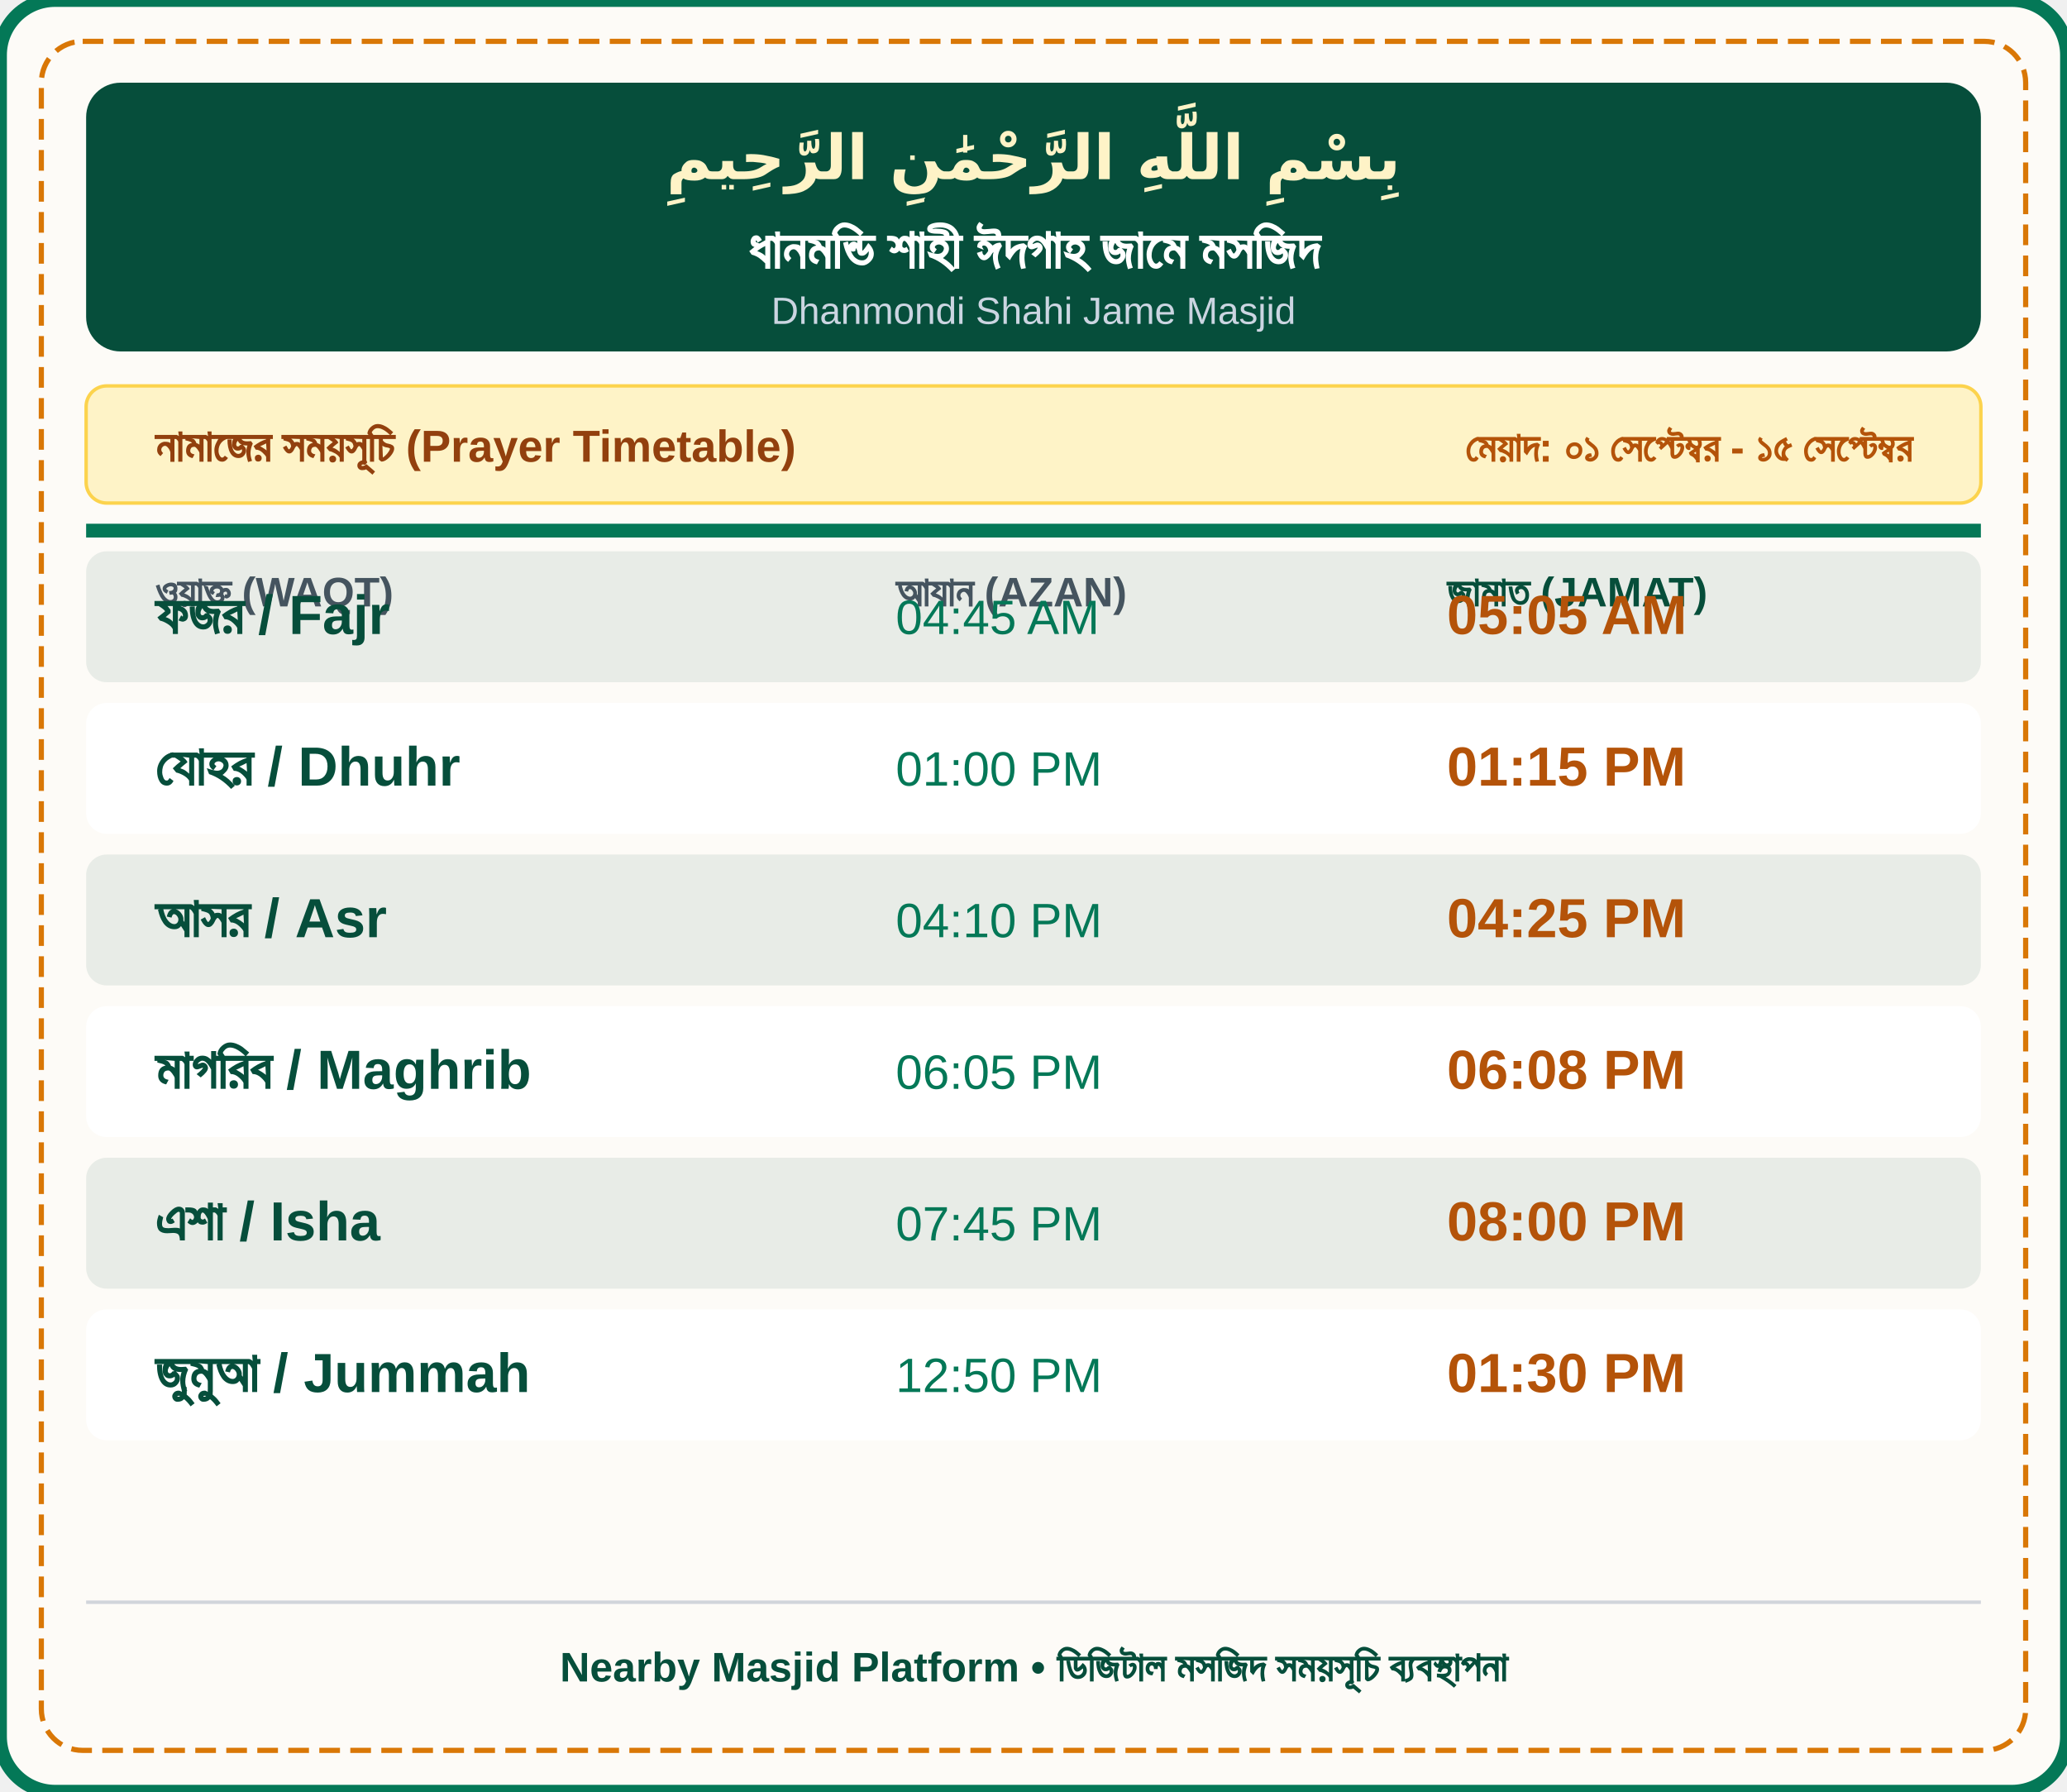
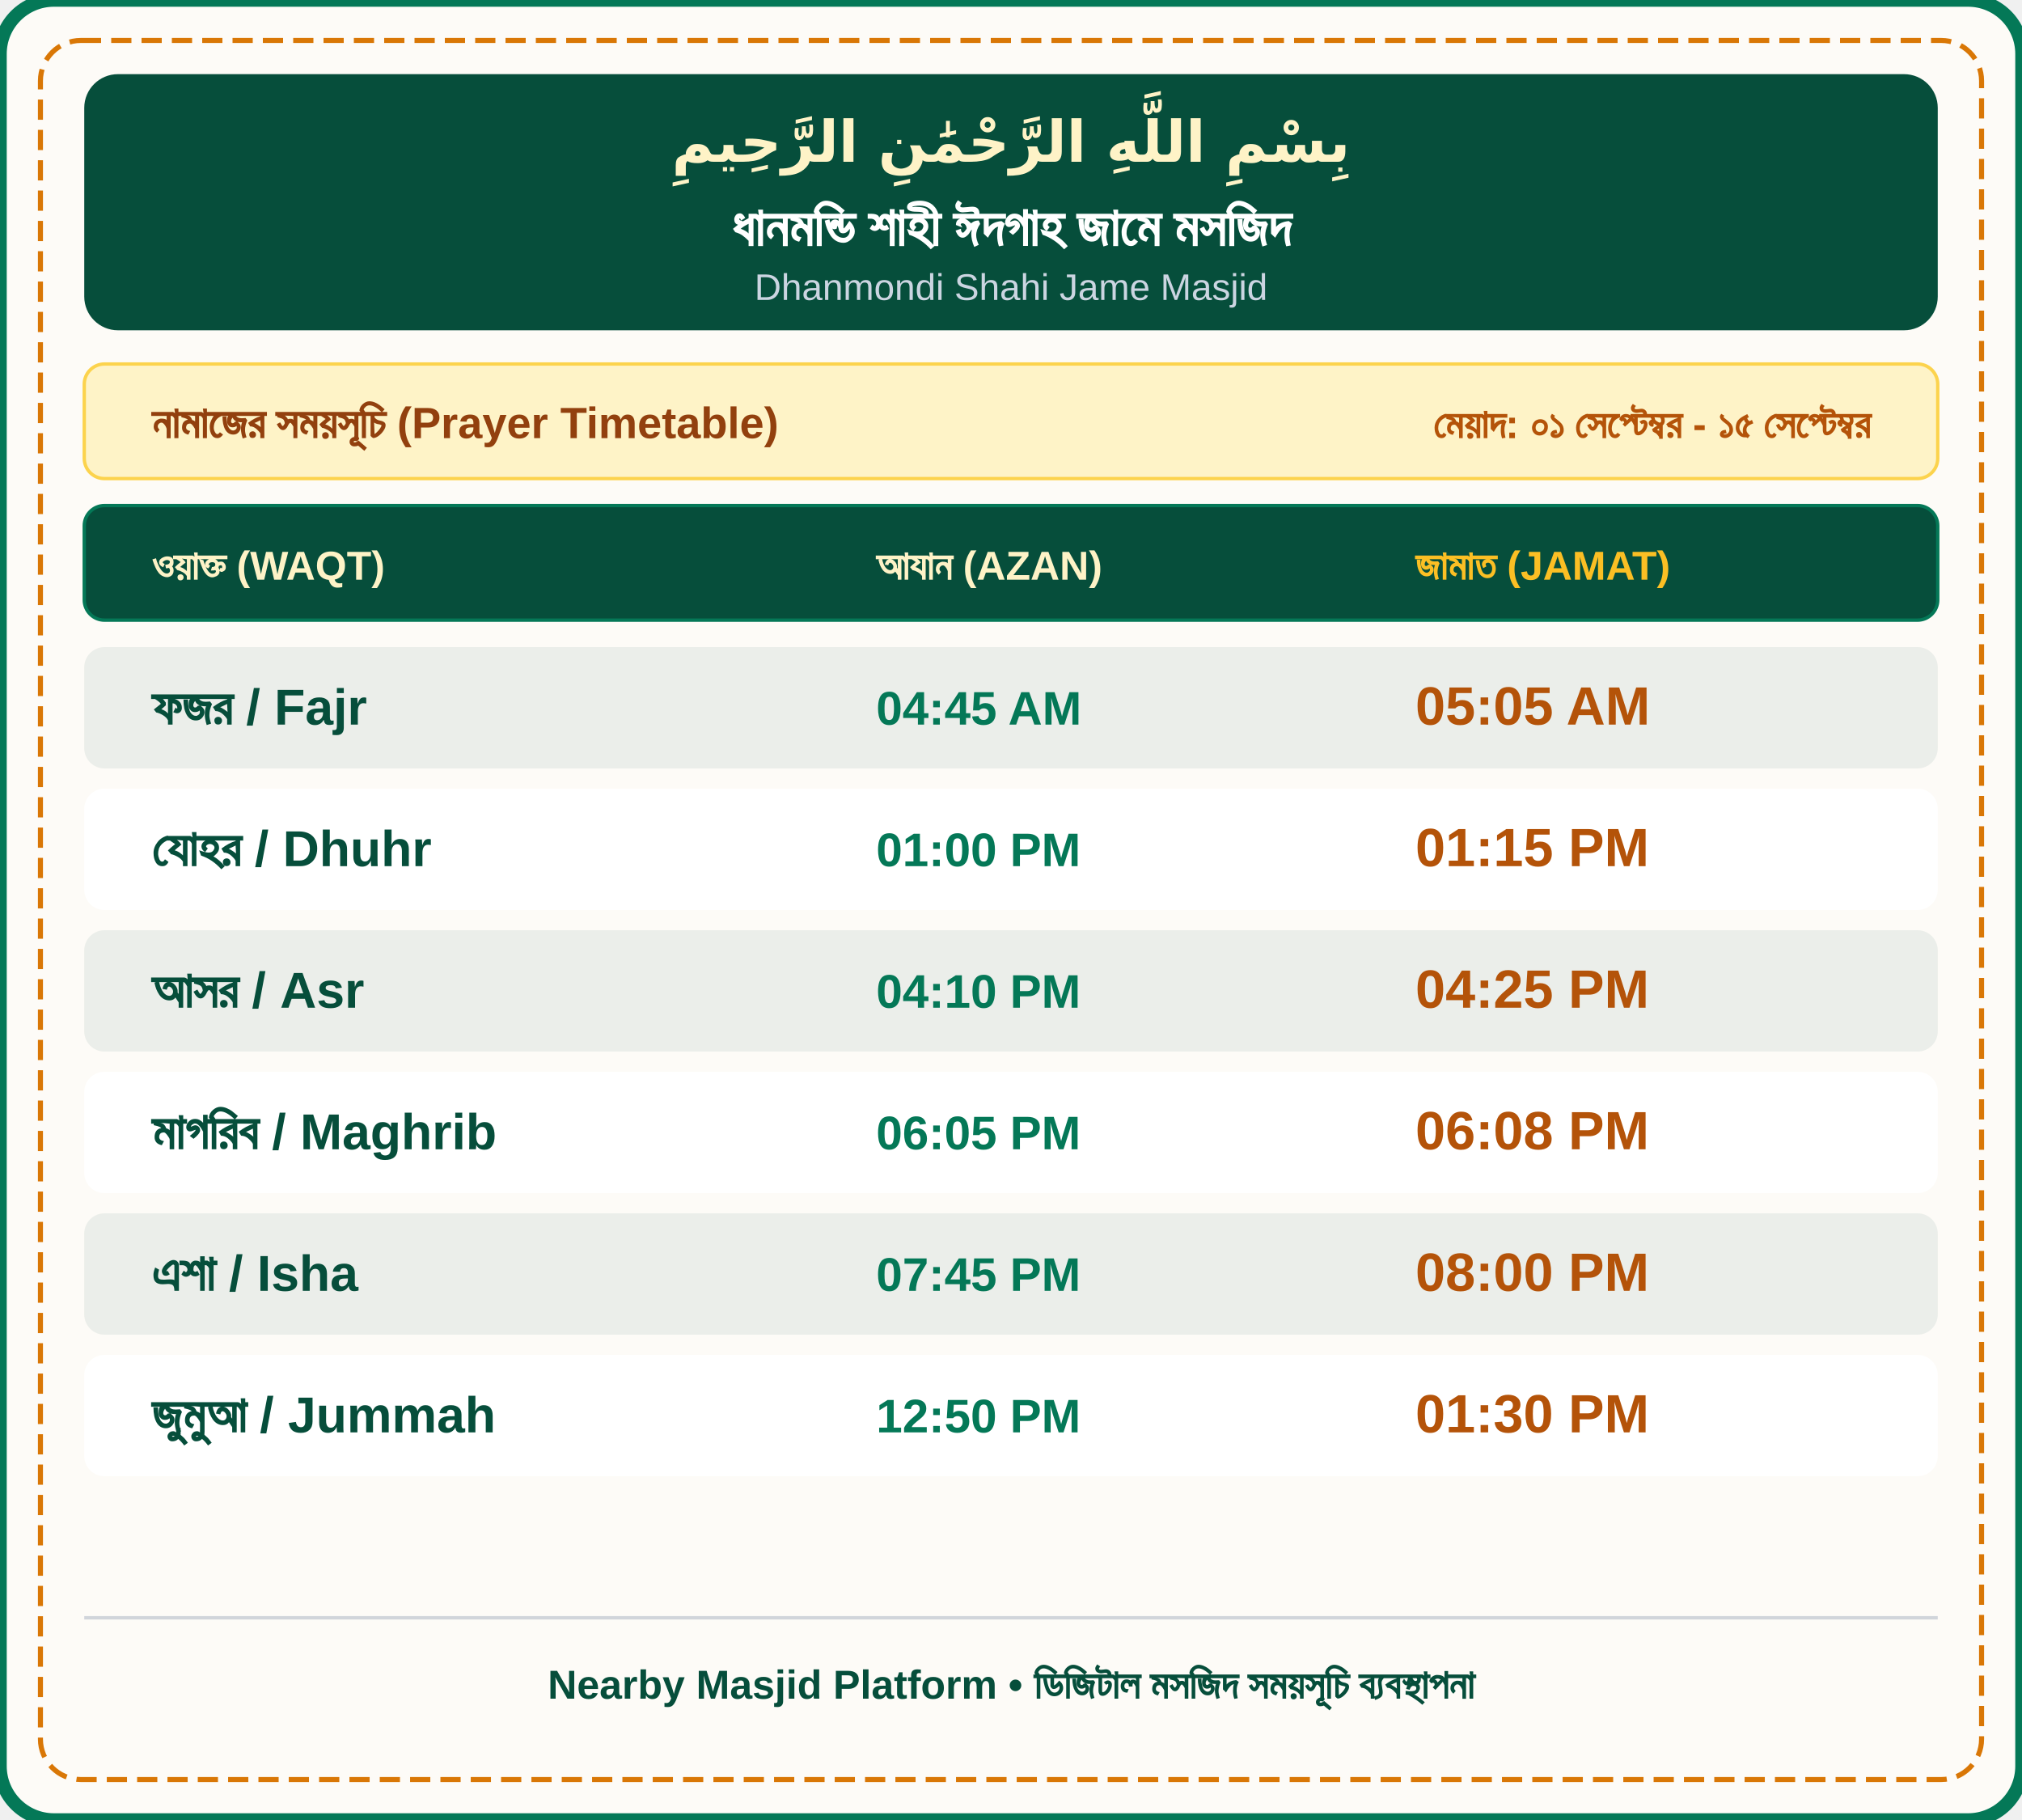
- <svg xmlns="http://www.w3.org/2000/svg" width="600" height="520" viewBox="0 0 600 520" fill="none">
-   <rect width="600" height="520" rx="16" fill="#fdfbf7" stroke="#047857" stroke-width="4" />
-   <rect x="12" y="12" width="576" height="496" rx="12" fill="none" stroke="#d97706" stroke-width="1.5" stroke-dasharray="6 3" />
-   <rect x="25" y="24" width="550" height="78" rx="10" fill="#064e3b" />
-   <text x="300" y="52" text-anchor="middle" font-family="'Segoe UI', Arial, sans-serif" font-size="18" font-weight="bold" fill="#fef3c7">بِسْمِ اللَّهِ الرَّحْمَٰنِ الرَّحِيمِ</text>
-   <text x="300" y="78" text-anchor="middle" font-family="'Segoe UI', Arial, sans-serif" font-size="16" font-weight="bold" fill="#ffffff">ধানমন্ডি শাহী ঈদগাহ জামে মসজিদ</text>
-   <text x="300" y="94" text-anchor="middle" font-family="'Segoe UI', Arial, sans-serif" font-size="11" fill="#cbd5e1">Dhanmondi Shahi Jame Masjid</text>
-   <rect x="25" y="112" width="550" height="34" rx="6" fill="#fef3c7" stroke="#fcd34d" stroke-width="1" />
-   <text x="45" y="134" font-family="Arial, sans-serif" font-size="13" font-weight="bold" fill="#92400e">নামাজের সময়সূচি (Prayer Timetable)</text>
-   <text x="555" y="134" text-anchor="end" font-family="Arial, sans-serif" font-size="12" font-weight="bold" fill="#b45309">মেয়াদ: ০১ সেপ্টেম্বর - ১৫ সেপ্টেম্বর</text>
-   <rect x="25" y="152" width="550" height="4" fill="#047857" />
-   <text x="45" y="176" font-family="Arial, sans-serif" font-size="12" font-weight="bold" fill="#4b5563">ওয়াক্ত (WAQT)</text>
-   <text x="260" y="176" font-family="Arial, sans-serif" font-size="12" font-weight="bold" fill="#4b5563">আযান (AZAN)</text>
-   <text x="420" y="176" font-family="Arial, sans-serif" font-size="12" font-weight="bold" fill="#064e3b">জামাত (JAMAT)</text>
-   <rect x="25" y="160" width="550" height="38" rx="6" fill="#064e3b15" />
-   <text x="45" y="184" font-family="Arial, sans-serif" font-size="16" font-weight="bold" fill="#064e3b">ফজর / Fajr</text>
-   <text x="260" y="184" font-family="Arial, sans-serif" font-size="14" fill="#047857">04:45 AM</text>
-   <text x="420" y="184" font-family="Arial, sans-serif" font-size="16" font-weight="bold" fill="#b45309">05:05 AM</text>
-   <rect x="25" y="204" width="550" height="38" rx="6" fill="#ffffff" />
-   <text x="45" y="228" font-family="Arial, sans-serif" font-size="16" font-weight="bold" fill="#064e3b">যোহর / Dhuhr</text>
-   <text x="260" y="228" font-family="Arial, sans-serif" font-size="14" fill="#047857">01:00 PM</text>
-   <text x="420" y="228" font-family="Arial, sans-serif" font-size="16" font-weight="bold" fill="#b45309">01:15 PM</text>
-   <rect x="25" y="248" width="550" height="38" rx="6" fill="#064e3b15" />
-   <text x="45" y="272" font-family="Arial, sans-serif" font-size="16" font-weight="bold" fill="#064e3b">আসর / Asr</text>
-   <text x="260" y="272" font-family="Arial, sans-serif" font-size="14" fill="#047857">04:10 PM</text>
-   <text x="420" y="272" font-family="Arial, sans-serif" font-size="16" font-weight="bold" fill="#b45309">04:25 PM</text>
-   <rect x="25" y="292" width="550" height="38" rx="6" fill="#ffffff" />
-   <text x="45" y="316" font-family="Arial, sans-serif" font-size="16" font-weight="bold" fill="#064e3b">মাগরিব / Maghrib</text>
-   <text x="260" y="316" font-family="Arial, sans-serif" font-size="14" fill="#047857">06:05 PM</text>
-   <text x="420" y="316" font-family="Arial, sans-serif" font-size="16" font-weight="bold" fill="#b45309">06:08 PM</text>
-   <rect x="25" y="336" width="550" height="38" rx="6" fill="#064e3b15" />
-   <text x="45" y="360" font-family="Arial, sans-serif" font-size="16" font-weight="bold" fill="#064e3b">এশা / Isha</text>
-   <text x="260" y="360" font-family="Arial, sans-serif" font-size="14" fill="#047857">07:45 PM</text>
-   <text x="420" y="360" font-family="Arial, sans-serif" font-size="16" font-weight="bold" fill="#b45309">08:00 PM</text>
-   <rect x="25" y="380" width="550" height="38" rx="6" fill="#ffffff" />
-   <text x="45" y="404" font-family="Arial, sans-serif" font-size="16" font-weight="bold" fill="#064e3b">জুমুআ / Jummah</text>
-   <text x="260" y="404" font-family="Arial, sans-serif" font-size="14" fill="#047857">12:50 PM</text>
-   <text x="420" y="404" font-family="Arial, sans-serif" font-size="16" font-weight="bold" fill="#b45309">01:30 PM</text>
-   <line x1="25" y1="465" x2="575" y2="465" stroke="#d1d5db" stroke-width="1" />
-   <text x="300" y="488" text-anchor="middle" font-family="Arial, sans-serif" font-size="12" fill="#064e3b" font-weight="bold">Nearby Masjid Platform • ডিজিটাল মসজিদ সময়সূচি ব্যবস্থাপনা</text>
+ <svg xmlns="http://www.w3.org/2000/svg" width="600" height="540" viewBox="0 0 600 540" fill="none">
+   <rect width="600" height="540" rx="16" fill="#fdfbf7" stroke="#047857" stroke-width="4" />
+   <rect x="12" y="12" width="576" height="516" rx="12" fill="none" stroke="#d97706" stroke-width="1.5" stroke-dasharray="6 3" />
+   <rect x="25" y="22" width="550" height="76" rx="10" fill="#064e3b" />
+   <text x="300" y="48" text-anchor="middle" font-family="'Segoe UI', Arial, sans-serif" font-size="17" font-weight="bold" fill="#fef3c7">بِسْمِ اللَّهِ الرَّحْمَٰنِ الرَّحِيمِ</text>
+   <text x="300" y="73" text-anchor="middle" font-family="'Segoe UI', Arial, sans-serif" font-size="16" font-weight="bold" fill="#ffffff">ধানমন্ডি শাহী ঈদগাহ জামে মসজিদ</text>
+   <text x="300" y="89" text-anchor="middle" font-family="'Segoe UI', Arial, sans-serif" font-size="11" fill="#cbd5e1">Dhanmondi Shahi Jame Masjid</text>
+   <rect x="25" y="108" width="550" height="34" rx="6" fill="#fef3c7" stroke="#fcd34d" stroke-width="1" />
+   <text x="45" y="130" font-family="'Segoe UI', Arial, sans-serif" font-size="13" font-weight="bold" fill="#92400e">নামাজের সময়সূচি (Prayer Timetable)</text>
+   <text x="555" y="130" text-anchor="end" font-family="'Segoe UI', Arial, sans-serif" font-size="12" font-weight="bold" fill="#b45309">মেয়াদ: ০১ সেপ্টেম্বর - ১৫ সেপ্টেম্বর</text>
+   <rect x="25" y="150" width="550" height="34" rx="6" fill="#064e3b" stroke="#047857" stroke-width="1" />
+   <text x="45" y="172" font-family="'Segoe UI', Arial, sans-serif" font-size="12" font-weight="bold" fill="#fef3c7">ওয়াক্ত (WAQT)</text>
+   <text x="260" y="172" font-family="'Segoe UI', Arial, sans-serif" font-size="12" font-weight="bold" fill="#fef3c7">আযান (AZAN)</text>
+   <text x="420" y="172" font-family="'Segoe UI', Arial, sans-serif" font-size="12" font-weight="bold" fill="#fbbf24">জামাত (JAMAT)</text>
+   <rect x="25" y="192" width="550" height="36" rx="6" fill="#064e3b12" />
+   <text x="45" y="215" font-family="'Segoe UI', Arial, sans-serif" font-size="15" font-weight="bold" fill="#064e3b">ফজর / Fajr</text>
+   <text x="260" y="215" font-family="'Segoe UI', Arial, sans-serif" font-size="14" font-weight="600" fill="#047857">04:45 AM</text>
+   <text x="420" y="215" font-family="'Segoe UI', Arial, sans-serif" font-size="16" font-weight="bold" fill="#b45309">05:05 AM</text>
+   <rect x="25" y="234" width="550" height="36" rx="6" fill="#ffffff" />
+   <text x="45" y="257" font-family="'Segoe UI', Arial, sans-serif" font-size="15" font-weight="bold" fill="#064e3b">যোহর / Dhuhr</text>
+   <text x="260" y="257" font-family="'Segoe UI', Arial, sans-serif" font-size="14" font-weight="600" fill="#047857">01:00 PM</text>
+   <text x="420" y="257" font-family="'Segoe UI', Arial, sans-serif" font-size="16" font-weight="bold" fill="#b45309">01:15 PM</text>
+   <rect x="25" y="276" width="550" height="36" rx="6" fill="#064e3b12" />
+   <text x="45" y="299" font-family="'Segoe UI', Arial, sans-serif" font-size="15" font-weight="bold" fill="#064e3b">আসর / Asr</text>
+   <text x="260" y="299" font-family="'Segoe UI', Arial, sans-serif" font-size="14" font-weight="600" fill="#047857">04:10 PM</text>
+   <text x="420" y="299" font-family="'Segoe UI', Arial, sans-serif" font-size="16" font-weight="bold" fill="#b45309">04:25 PM</text>
+   <rect x="25" y="318" width="550" height="36" rx="6" fill="#ffffff" />
+   <text x="45" y="341" font-family="'Segoe UI', Arial, sans-serif" font-size="15" font-weight="bold" fill="#064e3b">মাগরিব / Maghrib</text>
+   <text x="260" y="341" font-family="'Segoe UI', Arial, sans-serif" font-size="14" font-weight="600" fill="#047857">06:05 PM</text>
+   <text x="420" y="341" font-family="'Segoe UI', Arial, sans-serif" font-size="16" font-weight="bold" fill="#b45309">06:08 PM</text>
+   <rect x="25" y="360" width="550" height="36" rx="6" fill="#064e3b12" />
+   <text x="45" y="383" font-family="'Segoe UI', Arial, sans-serif" font-size="15" font-weight="bold" fill="#064e3b">এশা / Isha</text>
+   <text x="260" y="383" font-family="'Segoe UI', Arial, sans-serif" font-size="14" font-weight="600" fill="#047857">07:45 PM</text>
+   <text x="420" y="383" font-family="'Segoe UI', Arial, sans-serif" font-size="16" font-weight="bold" fill="#b45309">08:00 PM</text>
+   <rect x="25" y="402" width="550" height="36" rx="6" fill="#ffffff" />
+   <text x="45" y="425" font-family="'Segoe UI', Arial, sans-serif" font-size="15" font-weight="bold" fill="#064e3b">জুমুআ / Jummah</text>
+   <text x="260" y="425" font-family="'Segoe UI', Arial, sans-serif" font-size="14" font-weight="600" fill="#047857">12:50 PM</text>
+   <text x="420" y="425" font-family="'Segoe UI', Arial, sans-serif" font-size="16" font-weight="bold" fill="#b45309">01:30 PM</text>
+   <line x1="25" y1="480" x2="575" y2="480" stroke="#d1d5db" stroke-width="1" />
+   <text x="300" y="504" text-anchor="middle" font-family="'Segoe UI', Arial, sans-serif" font-size="12" fill="#064e3b" font-weight="bold">Nearby Masjid Platform • ডিজিটাল মসজিদ সময়সূচি ব্যবস্থাপনা</text>
</svg>
